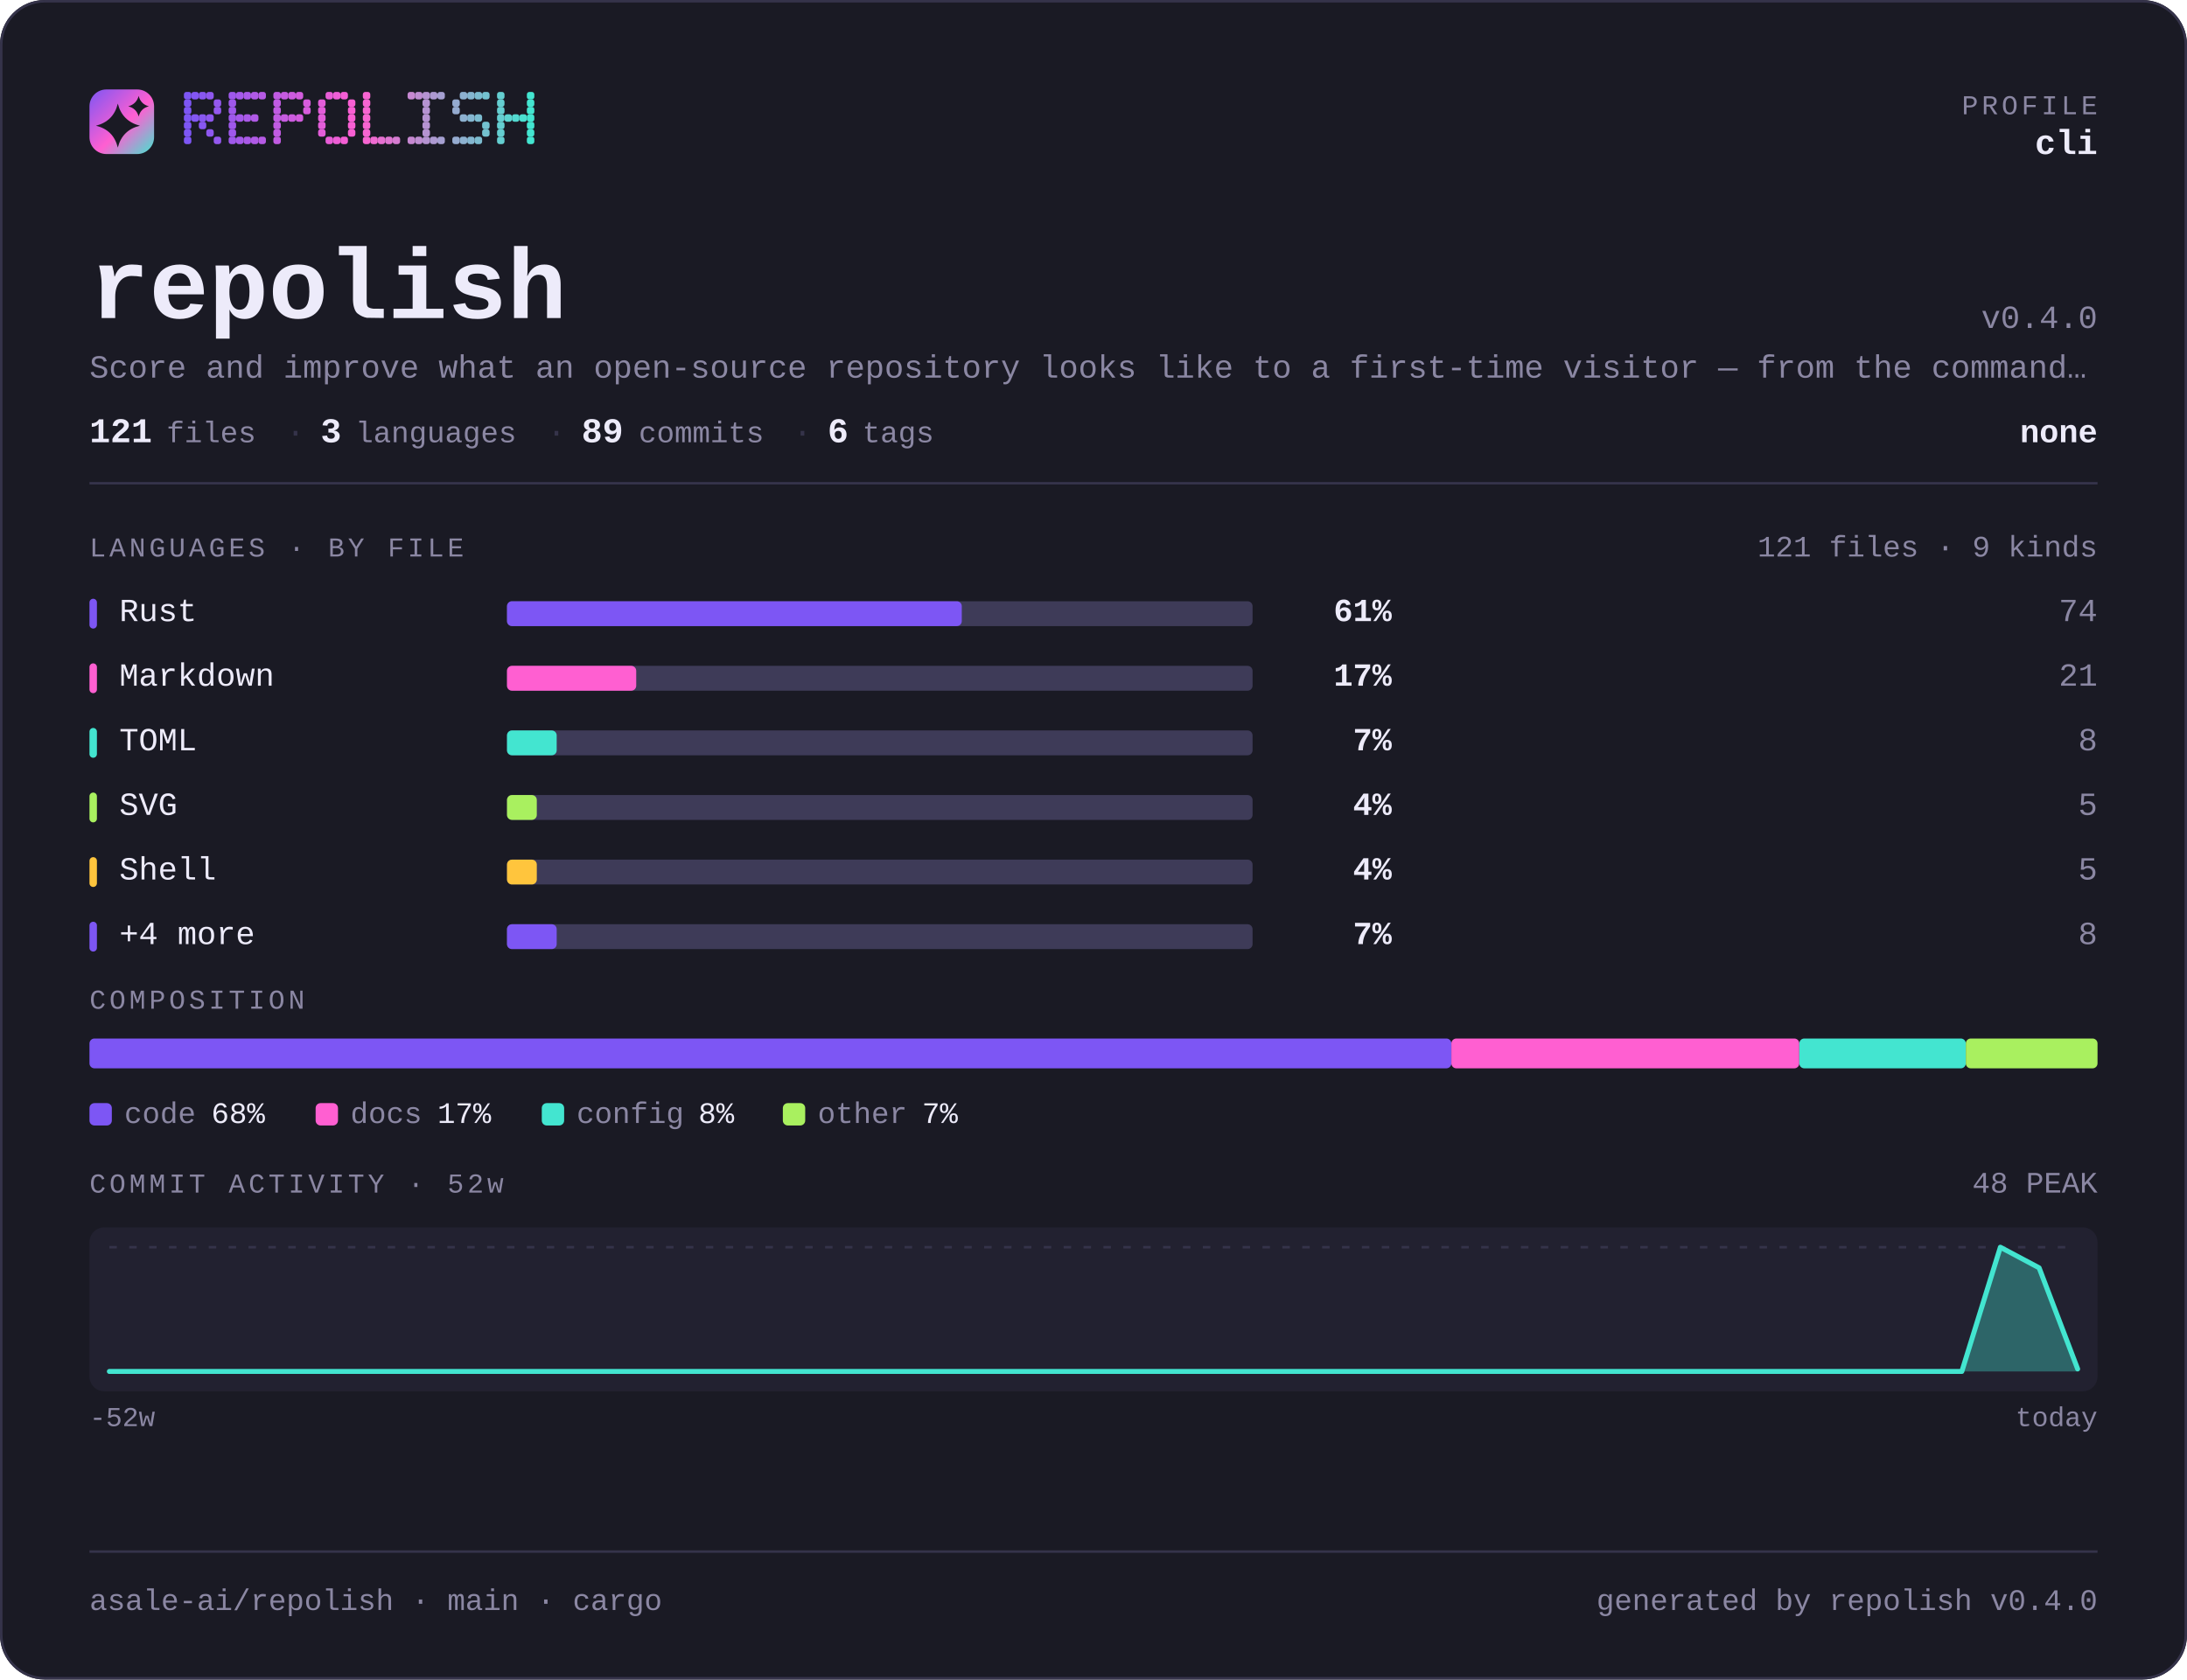
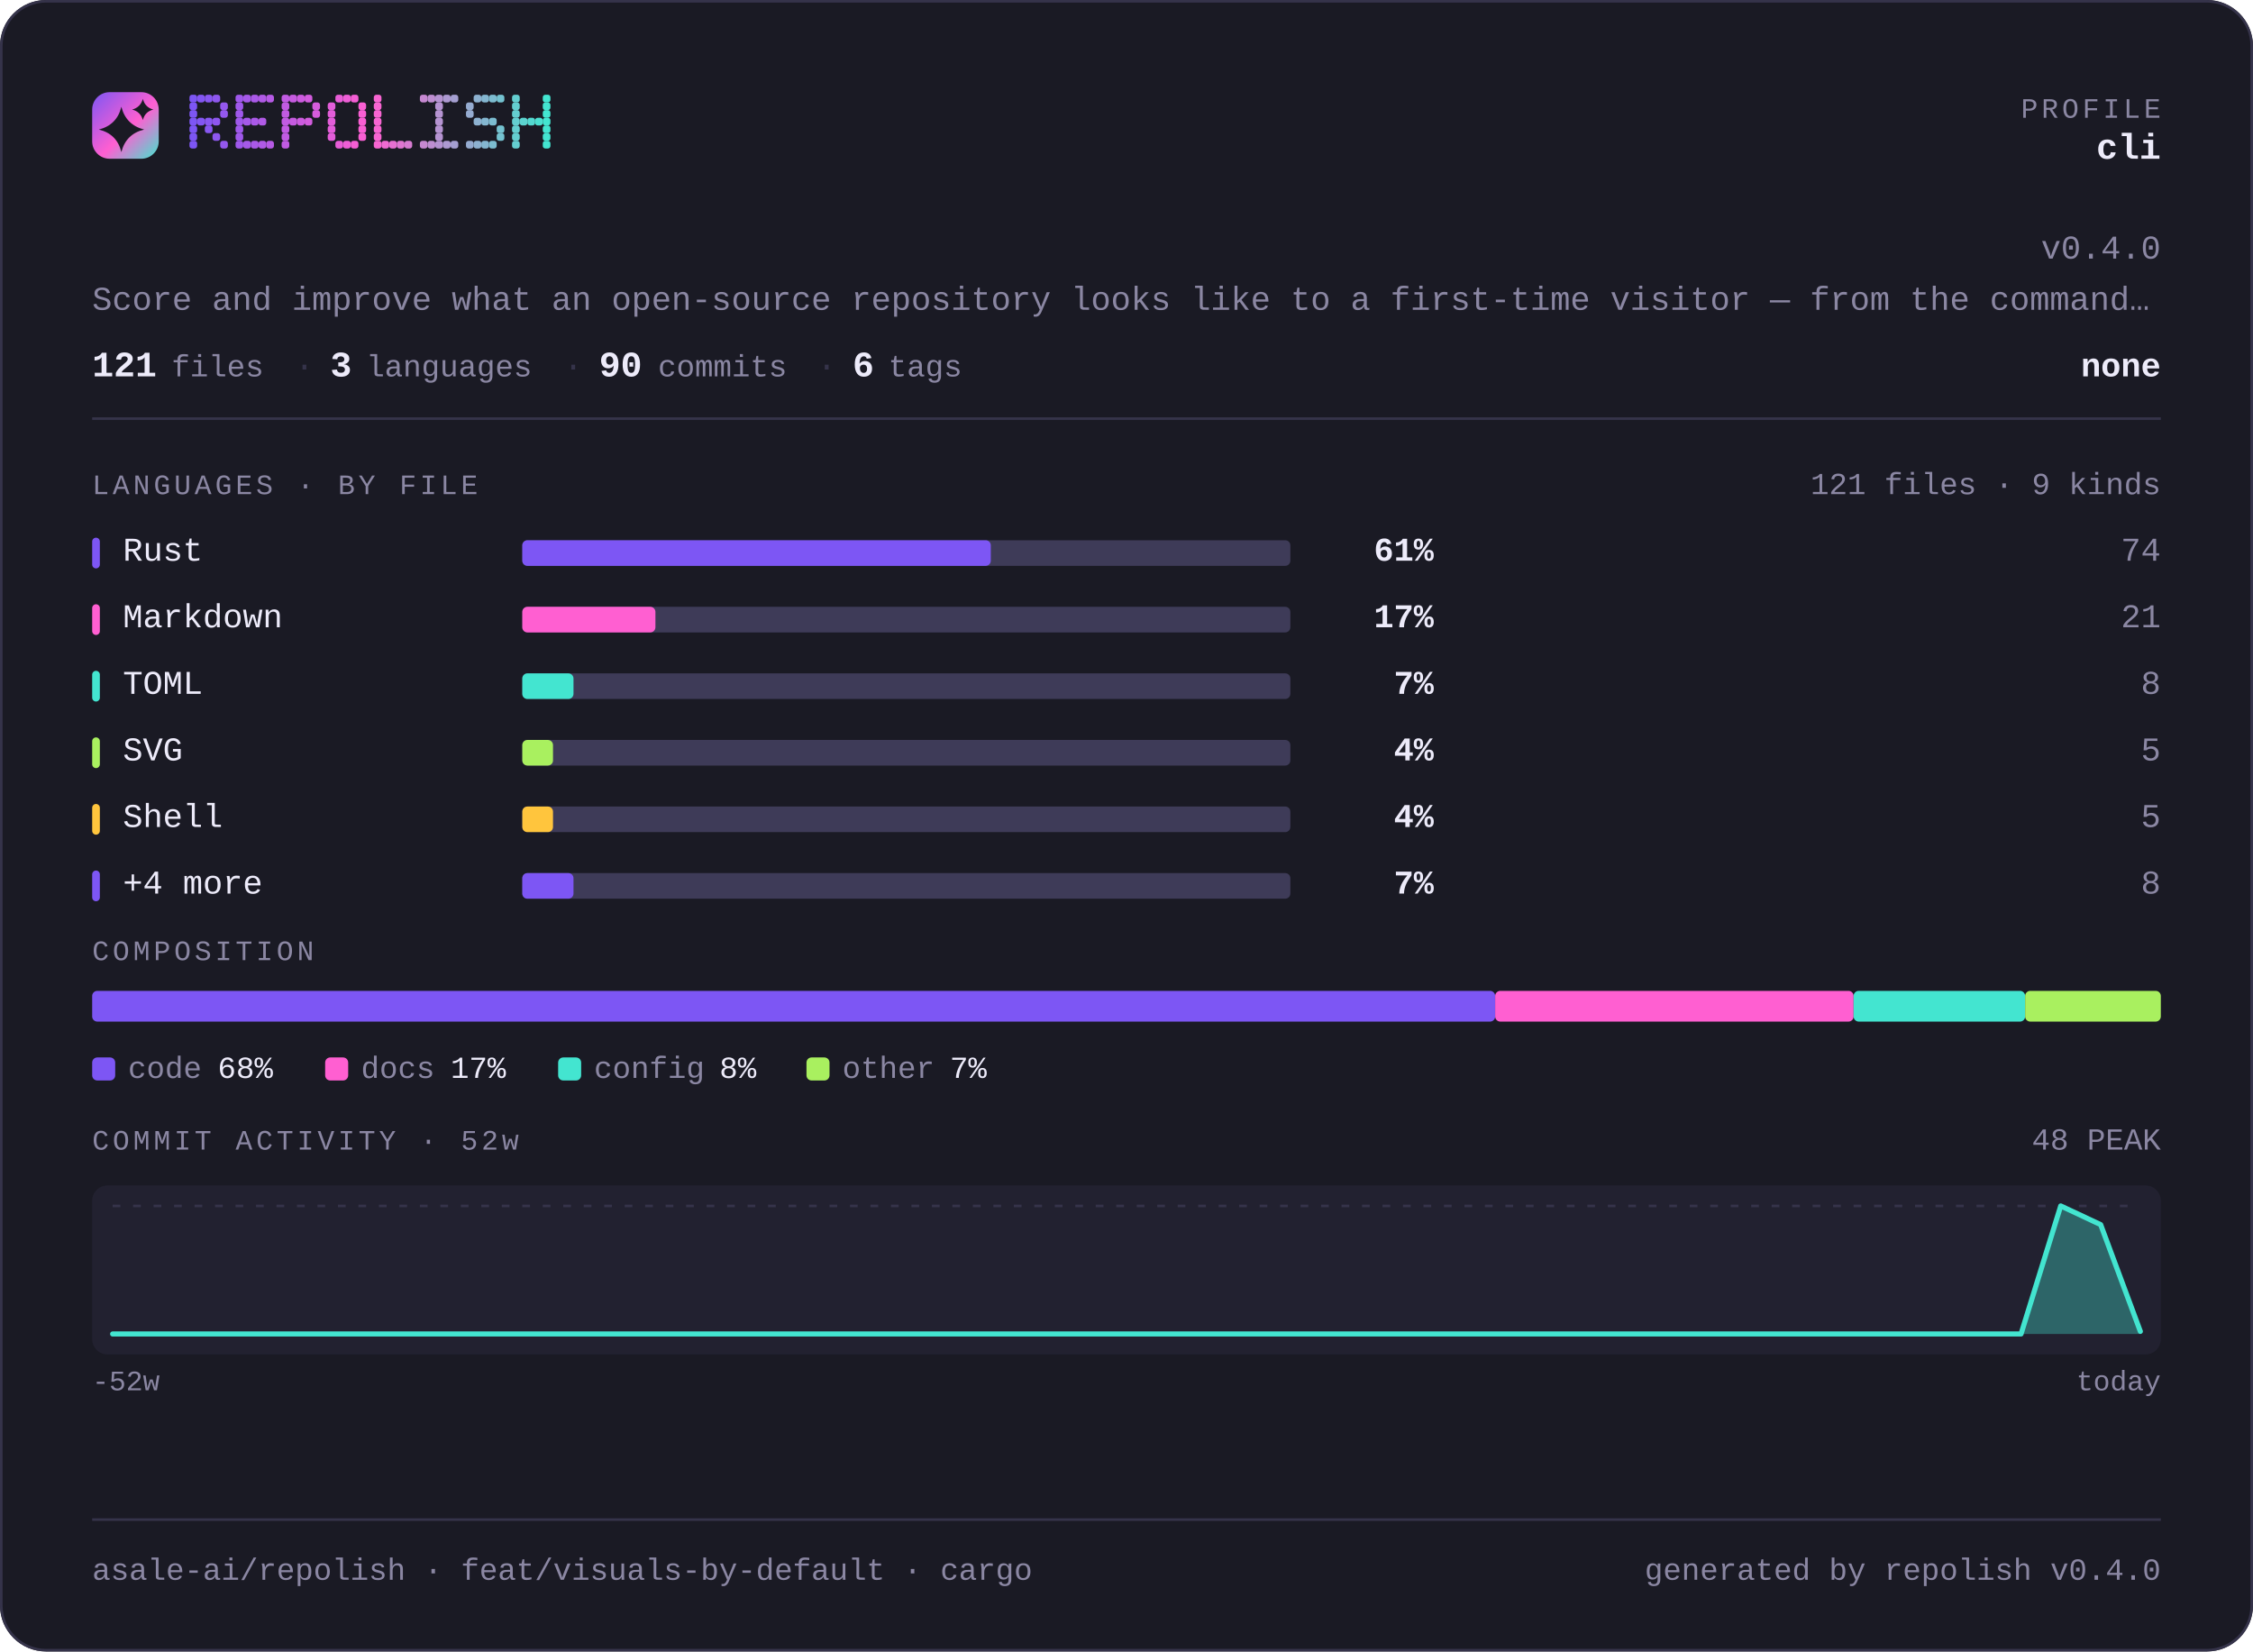
- <svg xmlns="http://www.w3.org/2000/svg" width="880" height="676" viewBox="0 0 880 676" lang="en" role="img" aria-label="asale-ai/repolish — repository overview">
+ <svg xmlns="http://www.w3.org/2000/svg" width="880" height="645" viewBox="0 0 880 645" lang="en" role="img" aria-label="asale-ai/repolish — repository overview">
  <defs>
    <linearGradient id="brand" x1="0" y1="0" x2="1" y2="1">
      <stop offset="0" stop-color="#7d56f4" />
      <stop offset="0.55" stop-color="#ff5fd1" />
      <stop offset="1" stop-color="#43e5d0" />
    </linearGradient>
  </defs>
  <style>
    .t { font-family: ui-monospace, SFMono-Regular, "SF Mono", Menlo, Consolas, "Liberation Mono", "Noto Sans Mono CJK SC", "Noto Sans Mono CJK JP", "Microsoft YaHei", "Hiragino Sans", "Yu Gothic", monospace; }
  </style>
-   <rect x="0" y="0" width="880" height="676" rx="18.0" fill="#1a1a24" />
-   <rect x="0.5" y="0.5" width="879" height="675" rx="17.5" fill="none" stroke="#35334a" />
+   <rect x="0" y="0" width="880" height="645" rx="18.0" fill="#1a1a24" />
+   <rect x="0.5" y="0.5" width="879" height="644" rx="17.5" fill="none" stroke="#35334a" />
  <rect x="36" y="36" width="26" height="26" rx="6.8" fill="url(#brand)" />
  <path d="M47.4 41.7Q49.2 48.8 56.3 50.6Q49.2 52.3 47.4 59.4Q45.7 52.3 38.6 50.6Q45.7 48.8 47.4 41.7Z" fill="#1a1a24" />
  <path d="M55.8 38.6Q56.6 41.9 59.9 42.8Q56.6 43.6 55.8 46.9Q54.9 43.6 51.6 42.8Q54.9 41.9 55.8 38.6Z" fill="#1a1a24" />
  <g fill="#7d56f4">
    <rect x="74" y="37" width="3" height="3" rx="1" />
    <rect x="74" y="40" width="3" height="3" rx="1" />
    <rect x="74" y="43" width="3" height="3" rx="1" />
    <rect x="74" y="46" width="3" height="3" rx="1" />
    <rect x="74" y="49" width="3" height="3" rx="1" />
    <rect x="74" y="52" width="3" height="3" rx="1" />
    <rect x="74" y="55" width="3" height="3" rx="1" />
  </g>
  <g fill="#8356f2">
    <rect x="77" y="37" width="3" height="3" rx="1" />
    <rect x="77" y="46" width="3" height="3" rx="1" />
  </g>
  <g fill="#8857f1">
    <rect x="80" y="37" width="3" height="3" rx="1" />
    <rect x="80" y="46" width="3" height="3" rx="1" />
    <rect x="80" y="49" width="3" height="3" rx="1" />
  </g>
  <g fill="#8e57ef">
    <rect x="83" y="37" width="3" height="3" rx="1" />
    <rect x="83" y="46" width="3" height="3" rx="1" />
    <rect x="83" y="52" width="3" height="3" rx="1" />
  </g>
  <g fill="#9458ee">
    <rect x="86" y="40" width="3" height="3" rx="1" />
    <rect x="86" y="43" width="3" height="3" rx="1" />
    <rect x="86" y="55" width="3" height="3" rx="1" />
  </g>
  <g fill="#9f58eb">
    <rect x="92" y="37" width="3" height="3" rx="1" />
    <rect x="92" y="40" width="3" height="3" rx="1" />
    <rect x="92" y="43" width="3" height="3" rx="1" />
    <rect x="92" y="46" width="3" height="3" rx="1" />
    <rect x="92" y="49" width="3" height="3" rx="1" />
    <rect x="92" y="52" width="3" height="3" rx="1" />
    <rect x="92" y="55" width="3" height="3" rx="1" />
  </g>
  <g fill="#a559e9">
    <rect x="95" y="37" width="3" height="3" rx="1" />
    <rect x="95" y="46" width="3" height="3" rx="1" />
    <rect x="95" y="55" width="3" height="3" rx="1" />
  </g>
  <g fill="#aa59e8">
    <rect x="98" y="37" width="3" height="3" rx="1" />
    <rect x="98" y="46" width="3" height="3" rx="1" />
    <rect x="98" y="55" width="3" height="3" rx="1" />
  </g>
  <g fill="#b05ae6">
    <rect x="101" y="37" width="3" height="3" rx="1" />
    <rect x="101" y="46" width="3" height="3" rx="1" />
    <rect x="101" y="55" width="3" height="3" rx="1" />
  </g>
  <g fill="#b65ae5">
    <rect x="104" y="37" width="3" height="3" rx="1" />
    <rect x="104" y="55" width="3" height="3" rx="1" />
  </g>
  <g fill="#c15be2">
    <rect x="110" y="37" width="3" height="3" rx="1" />
    <rect x="110" y="40" width="3" height="3" rx="1" />
    <rect x="110" y="43" width="3" height="3" rx="1" />
    <rect x="110" y="46" width="3" height="3" rx="1" />
    <rect x="110" y="49" width="3" height="3" rx="1" />
    <rect x="110" y="52" width="3" height="3" rx="1" />
    <rect x="110" y="55" width="3" height="3" rx="1" />
  </g>
  <g fill="#c65be0">
    <rect x="113" y="37" width="3" height="3" rx="1" />
    <rect x="113" y="46" width="3" height="3" rx="1" />
  </g>
  <g fill="#cc5bdf">
    <rect x="116" y="37" width="3" height="3" rx="1" />
    <rect x="116" y="46" width="3" height="3" rx="1" />
  </g>
  <g fill="#d25cdd">
    <rect x="119" y="37" width="3" height="3" rx="1" />
    <rect x="119" y="46" width="3" height="3" rx="1" />
  </g>
  <g fill="#d75cdc">
    <rect x="122" y="40" width="3" height="3" rx="1" />
    <rect x="122" y="43" width="3" height="3" rx="1" />
  </g>
  <g fill="#e35dd9">
    <rect x="128" y="40" width="3" height="3" rx="1" />
    <rect x="128" y="43" width="3" height="3" rx="1" />
    <rect x="128" y="46" width="3" height="3" rx="1" />
    <rect x="128" y="49" width="3" height="3" rx="1" />
    <rect x="128" y="52" width="3" height="3" rx="1" />
  </g>
  <g fill="#e85dd7">
    <rect x="131" y="37" width="3" height="3" rx="1" />
    <rect x="131" y="55" width="3" height="3" rx="1" />
  </g>
  <g fill="#ee5ed6">
    <rect x="134" y="37" width="3" height="3" rx="1" />
    <rect x="134" y="55" width="3" height="3" rx="1" />
  </g>
  <g fill="#f45ed4">
    <rect x="137" y="37" width="3" height="3" rx="1" />
    <rect x="137" y="55" width="3" height="3" rx="1" />
  </g>
  <g fill="#f95fd3">
    <rect x="140" y="40" width="3" height="3" rx="1" />
    <rect x="140" y="43" width="3" height="3" rx="1" />
    <rect x="140" y="46" width="3" height="3" rx="1" />
    <rect x="140" y="49" width="3" height="3" rx="1" />
    <rect x="140" y="52" width="3" height="3" rx="1" />
  </g>
  <g fill="#f765d1">
    <rect x="146" y="37" width="3" height="3" rx="1" />
    <rect x="146" y="40" width="3" height="3" rx="1" />
    <rect x="146" y="43" width="3" height="3" rx="1" />
    <rect x="146" y="46" width="3" height="3" rx="1" />
    <rect x="146" y="49" width="3" height="3" rx="1" />
    <rect x="146" y="52" width="3" height="3" rx="1" />
    <rect x="146" y="55" width="3" height="3" rx="1" />
  </g>
  <g fill="#ef6bd1">
    <rect x="149" y="55" width="3" height="3" rx="1" />
  </g>
  <g fill="#e670d1">
    <rect x="152" y="55" width="3" height="3" rx="1" />
  </g>
  <g fill="#de76d1">
    <rect x="155" y="55" width="3" height="3" rx="1" />
  </g>
  <g fill="#d67cd1">
    <rect x="158" y="55" width="3" height="3" rx="1" />
  </g>
  <g fill="#c688d1">
    <rect x="164" y="37" width="3" height="3" rx="1" />
    <rect x="164" y="55" width="3" height="3" rx="1" />
  </g>
  <g fill="#be8ed1">
    <rect x="167" y="37" width="3" height="3" rx="1" />
    <rect x="167" y="55" width="3" height="3" rx="1" />
  </g>
  <g fill="#b593d1">
    <rect x="170" y="37" width="3" height="3" rx="1" />
    <rect x="170" y="40" width="3" height="3" rx="1" />
    <rect x="170" y="43" width="3" height="3" rx="1" />
    <rect x="170" y="46" width="3" height="3" rx="1" />
    <rect x="170" y="49" width="3" height="3" rx="1" />
    <rect x="170" y="52" width="3" height="3" rx="1" />
    <rect x="170" y="55" width="3" height="3" rx="1" />
  </g>
  <g fill="#ad99d1">
    <rect x="173" y="37" width="3" height="3" rx="1" />
    <rect x="173" y="55" width="3" height="3" rx="1" />
  </g>
  <g fill="#a59fd1">
    <rect x="176" y="37" width="3" height="3" rx="1" />
    <rect x="176" y="55" width="3" height="3" rx="1" />
  </g>
  <g fill="#95abd0">
    <rect x="182" y="40" width="3" height="3" rx="1" />
    <rect x="182" y="43" width="3" height="3" rx="1" />
    <rect x="182" y="55" width="3" height="3" rx="1" />
  </g>
  <g fill="#8db1d0">
    <rect x="185" y="37" width="3" height="3" rx="1" />
    <rect x="185" y="46" width="3" height="3" rx="1" />
    <rect x="185" y="55" width="3" height="3" rx="1" />
  </g>
  <g fill="#84b6d0">
    <rect x="188" y="37" width="3" height="3" rx="1" />
    <rect x="188" y="46" width="3" height="3" rx="1" />
    <rect x="188" y="55" width="3" height="3" rx="1" />
  </g>
  <g fill="#7cbcd0">
    <rect x="191" y="37" width="3" height="3" rx="1" />
    <rect x="191" y="46" width="3" height="3" rx="1" />
    <rect x="191" y="55" width="3" height="3" rx="1" />
  </g>
  <g fill="#74c2d0">
    <rect x="194" y="37" width="3" height="3" rx="1" />
    <rect x="194" y="49" width="3" height="3" rx="1" />
    <rect x="194" y="52" width="3" height="3" rx="1" />
  </g>
  <g fill="#64ced0">
    <rect x="200" y="37" width="3" height="3" rx="1" />
    <rect x="200" y="40" width="3" height="3" rx="1" />
    <rect x="200" y="43" width="3" height="3" rx="1" />
    <rect x="200" y="46" width="3" height="3" rx="1" />
    <rect x="200" y="49" width="3" height="3" rx="1" />
    <rect x="200" y="52" width="3" height="3" rx="1" />
    <rect x="200" y="55" width="3" height="3" rx="1" />
  </g>
  <g fill="#5cd4d0">
    <rect x="203" y="46" width="3" height="3" rx="1" />
  </g>
  <g fill="#53d9d0">
    <rect x="206" y="46" width="3" height="3" rx="1" />
  </g>
  <g fill="#4bdfd0">
    <rect x="209" y="46" width="3" height="3" rx="1" />
  </g>
  <g fill="#43e5d0">
    <rect x="212" y="37" width="3" height="3" rx="1" />
    <rect x="212" y="40" width="3" height="3" rx="1" />
    <rect x="212" y="43" width="3" height="3" rx="1" />
    <rect x="212" y="46" width="3" height="3" rx="1" />
    <rect x="212" y="49" width="3" height="3" rx="1" />
    <rect x="212" y="52" width="3" height="3" rx="1" />
    <rect x="212" y="55" width="3" height="3" rx="1" />
  </g>
  <text class="t" x="844" y="46" font-size="11" fill="#8b87a3" text-anchor="end" letter-spacing="1.4">PROFILE</text>
  <text class="t" x="844" y="62" font-size="14" fill="#edebfa" text-anchor="end" font-weight="700">cli</text>
-   <text class="t" x="36" y="128" font-size="40" fill="#edebfa" text-anchor="start" font-weight="700">repolish</text>
-   <text class="t" x="844" y="132" font-size="13" fill="#8b87a3" text-anchor="end">v0.4.0</text>
-   <text class="t" x="36" y="152" font-size="13" fill="#8b87a3" text-anchor="start">Score and improve what an open-source repository looks like to a first-time visitor — from the command…</text>
-   <text class="t" x="36" y="178" font-size="14" fill="#edebfa" text-anchor="start" font-weight="700">121</text>
-   <text class="t" x="67" y="178" font-size="12" fill="#8b87a3" text-anchor="start">files</text>
-   <text class="t" x="115" y="178" font-size="13" fill="#35334a" text-anchor="start">·</text>
-   <text class="t" x="129" y="178" font-size="14" fill="#edebfa" text-anchor="start" font-weight="700">3</text>
-   <text class="t" x="143" y="178" font-size="12" fill="#8b87a3" text-anchor="start">languages</text>
-   <text class="t" x="220" y="178" font-size="13" fill="#35334a" text-anchor="start">·</text>
-   <text class="t" x="234" y="178" font-size="14" fill="#edebfa" text-anchor="start" font-weight="700">89</text>
-   <text class="t" x="257" y="178" font-size="12" fill="#8b87a3" text-anchor="start">commits</text>
-   <text class="t" x="319" y="178" font-size="13" fill="#35334a" text-anchor="start">·</text>
-   <text class="t" x="333" y="178" font-size="14" fill="#edebfa" text-anchor="start" font-weight="700">6</text>
-   <text class="t" x="347" y="178" font-size="12" fill="#8b87a3" text-anchor="start">tags</text>
-   <text class="t" x="844" y="178" font-size="13" fill="#edebfa" text-anchor="end" font-weight="700">none</text>
-   <rect x="36" y="194" width="808" height="1" fill="#35334a" />
-   <text class="t" x="36" y="224" font-size="11" fill="#8b87a3" text-anchor="start" letter-spacing="1.4">LANGUAGES · BY FILE</text>
-   <text class="t" x="844" y="224" font-size="12" fill="#8b87a3" text-anchor="end">121 files · 9 kinds</text>
-   <rect x="36" y="241" width="3" height="12" rx="1.5" fill="#7d56f4" />
-   <text class="t" x="48" y="250" font-size="13" fill="#edebfa" text-anchor="start">Rust</text>
-   <rect x="204" y="242" width="300" height="10" rx="2.0" fill="#3e3b58" />
-   <rect x="204" y="242" width="183" height="10" rx="2.0" fill="#7d56f4" />
-   <text class="t" x="560" y="250" font-size="13" fill="#edebfa" text-anchor="end" font-weight="700">61%</text>
-   <text class="t" x="844" y="250" font-size="13" fill="#8b87a3" text-anchor="end">74</text>
-   <rect x="36" y="267" width="3" height="12" rx="1.5" fill="#ff5fd1" />
-   <text class="t" x="48" y="276" font-size="13" fill="#edebfa" text-anchor="start">Markdown</text>
-   <rect x="204" y="268" width="300" height="10" rx="2.0" fill="#3e3b58" />
-   <rect x="204" y="268" width="52" height="10" rx="2.0" fill="#ff5fd1" />
-   <text class="t" x="560" y="276" font-size="13" fill="#edebfa" text-anchor="end" font-weight="700">17%</text>
-   <text class="t" x="844" y="276" font-size="13" fill="#8b87a3" text-anchor="end">21</text>
-   <rect x="36" y="293" width="3" height="12" rx="1.5" fill="#43e5d0" />
-   <text class="t" x="48" y="302" font-size="13" fill="#edebfa" text-anchor="start">TOML</text>
-   <rect x="204" y="294" width="300" height="10" rx="2.0" fill="#3e3b58" />
-   <rect x="204" y="294" width="20" height="10" rx="2.0" fill="#43e5d0" />
-   <text class="t" x="560" y="302" font-size="13" fill="#edebfa" text-anchor="end" font-weight="700">7%</text>
-   <text class="t" x="844" y="302" font-size="13" fill="#8b87a3" text-anchor="end">8</text>
-   <rect x="36" y="319" width="3" height="12" rx="1.5" fill="#a9f05f" />
-   <text class="t" x="48" y="328" font-size="13" fill="#edebfa" text-anchor="start">SVG</text>
-   <rect x="204" y="320" width="300" height="10" rx="2.0" fill="#3e3b58" />
-   <rect x="204" y="320" width="12" height="10" rx="2.0" fill="#a9f05f" />
-   <text class="t" x="560" y="328" font-size="13" fill="#edebfa" text-anchor="end" font-weight="700">4%</text>
-   <text class="t" x="844" y="328" font-size="13" fill="#8b87a3" text-anchor="end">5</text>
-   <rect x="36" y="345" width="3" height="12" rx="1.5" fill="#ffc53d" />
-   <text class="t" x="48" y="354" font-size="13" fill="#edebfa" text-anchor="start">Shell</text>
-   <rect x="204" y="346" width="300" height="10" rx="2.0" fill="#3e3b58" />
-   <rect x="204" y="346" width="12" height="10" rx="2.0" fill="#ffc53d" />
-   <text class="t" x="560" y="354" font-size="13" fill="#edebfa" text-anchor="end" font-weight="700">4%</text>
-   <text class="t" x="844" y="354" font-size="13" fill="#8b87a3" text-anchor="end">5</text>
-   <rect x="36" y="371" width="3" height="12" rx="1.5" fill="#7d56f4" />
-   <text class="t" x="48" y="380" font-size="13" fill="#edebfa" text-anchor="start">+4 more</text>
-   <rect x="204" y="372" width="300" height="10" rx="2.0" fill="#3e3b58" />
-   <rect x="204" y="372" width="20" height="10" rx="2.0" fill="#7d56f4" />
-   <text class="t" x="560" y="380" font-size="13" fill="#edebfa" text-anchor="end" font-weight="700">7%</text>
-   <text class="t" x="844" y="380" font-size="13" fill="#8b87a3" text-anchor="end">8</text>
-   <text class="t" x="36" y="406" font-size="11" fill="#8b87a3" text-anchor="start" letter-spacing="1.4">COMPOSITION</text>
-   <rect x="36" y="418" width="548" height="12" rx="2.0" fill="#7d56f4" />
-   <rect x="584" y="418" width="140" height="12" rx="2.0" fill="#ff5fd1" />
-   <rect x="724" y="418" width="67" height="12" rx="2.0" fill="#43e5d0" />
-   <rect x="791" y="418" width="53" height="12" rx="2.0" fill="#a9f05f" />
-   <rect x="36" y="444" width="9" height="9" rx="2.0" fill="#7d56f4" />
-   <text class="t" x="50" y="452" font-size="12" fill="#8b87a3" text-anchor="start">code</text>
-   <text class="t" x="85" y="452" font-size="12" fill="#edebfa" text-anchor="start">68%</text>
-   <rect x="127" y="444" width="9" height="9" rx="2.0" fill="#ff5fd1" />
-   <text class="t" x="141" y="452" font-size="12" fill="#8b87a3" text-anchor="start">docs</text>
-   <text class="t" x="176" y="452" font-size="12" fill="#edebfa" text-anchor="start">17%</text>
-   <rect x="218" y="444" width="9" height="9" rx="2.0" fill="#43e5d0" />
-   <text class="t" x="232" y="452" font-size="12" fill="#8b87a3" text-anchor="start">config</text>
-   <text class="t" x="281" y="452" font-size="12" fill="#edebfa" text-anchor="start">8%</text>
-   <rect x="315" y="444" width="9" height="9" rx="2.0" fill="#a9f05f" />
-   <text class="t" x="329" y="452" font-size="12" fill="#8b87a3" text-anchor="start">other</text>
-   <text class="t" x="371" y="452" font-size="12" fill="#edebfa" text-anchor="start">7%</text>
-   <text class="t" x="36" y="480" font-size="11" fill="#8b87a3" text-anchor="start" letter-spacing="1.4">COMMIT ACTIVITY · 52w</text>
-   <text class="t" x="844" y="480" font-size="12" fill="#8b87a3" text-anchor="end">48 PEAK</text>
-   <rect x="36" y="494" width="808" height="66" rx="6.0" fill="#222130" />
-   <line x1="44" y1="502" x2="836" y2="502" stroke="#35334a" stroke-width="1" stroke-dasharray="3 5" />
-   <path d="M44.0 552.0 L59.5 552.0 L75.1 552.0 L90.6 552.0 L106.1 552.0 L121.6 552.0 L137.2 552.0 L152.7 552.0 L168.2 552.0 L183.8 552.0 L199.3 552.0 L214.8 552.0 L230.4 552.0 L245.9 552.0 L261.4 552.0 L276.9 552.0 L292.5 552.0 L308.0 552.0 L323.5 552.0 L339.1 552.0 L354.6 552.0 L370.1 552.0 L385.6 552.0 L401.2 552.0 L416.7 552.0 L432.2 552.0 L447.8 552.0 L463.3 552.0 L478.8 552.0 L494.4 552.0 L509.9 552.0 L525.4 552.0 L540.9 552.0 L556.5 552.0 L572.0 552.0 L587.5 552.0 L603.1 552.0 L618.6 552.0 L634.1 552.0 L649.6 552.0 L665.2 552.0 L680.7 552.0 L696.2 552.0 L711.8 552.0 L727.3 552.0 L742.8 552.0 L758.4 552.0 L773.9 552.0 L789.4 552.0 L804.9 502.0 L820.5 510.3 L836.0 551.0 L836.0 552 L44 552 Z" fill="#43e5d0" fill-opacity="0.35" />
-   <path d="M44.0 552.0 L59.5 552.0 L75.1 552.0 L90.6 552.0 L106.1 552.0 L121.6 552.0 L137.2 552.0 L152.7 552.0 L168.2 552.0 L183.8 552.0 L199.3 552.0 L214.8 552.0 L230.4 552.0 L245.9 552.0 L261.4 552.0 L276.9 552.0 L292.5 552.0 L308.0 552.0 L323.5 552.0 L339.1 552.0 L354.6 552.0 L370.1 552.0 L385.6 552.0 L401.2 552.0 L416.7 552.0 L432.2 552.0 L447.8 552.0 L463.3 552.0 L478.8 552.0 L494.4 552.0 L509.9 552.0 L525.4 552.0 L540.9 552.0 L556.5 552.0 L572.0 552.0 L587.5 552.0 L603.1 552.0 L618.6 552.0 L634.1 552.0 L649.6 552.0 L665.2 552.0 L680.7 552.0 L696.2 552.0 L711.8 552.0 L727.3 552.0 L742.8 552.0 L758.4 552.0 L773.9 552.0 L789.4 552.0 L804.9 502.0 L820.5 510.3 L836.0 551.0" fill="none" stroke="#43e5d0" stroke-width="2" stroke-linejoin="round" stroke-linecap="round" />
-   <text class="t" x="36" y="574" font-size="11" fill="#8b87a3" text-anchor="start">-52w</text>
-   <text class="t" x="844" y="574" font-size="11" fill="#8b87a3" text-anchor="end">today</text>
-   <rect x="36" y="624" width="808" height="1" fill="#35334a" />
-   <text class="t" x="36" y="648" font-size="12" fill="#8b87a3" text-anchor="start">asale-ai/repolish · main · cargo</text>
-   <text class="t" x="844" y="648" font-size="12" fill="#8b87a3" text-anchor="end">generated by repolish v0.4.0</text>
+   <text class="t" x="844" y="101" font-size="13" fill="#8b87a3" text-anchor="end">v0.4.0</text>
+   <text class="t" x="36" y="121" font-size="13" fill="#8b87a3" text-anchor="start">Score and improve what an open-source repository looks like to a first-time visitor — from the command…</text>
+   <text class="t" x="36" y="147" font-size="14" fill="#edebfa" text-anchor="start" font-weight="700">121</text>
+   <text class="t" x="67" y="147" font-size="12" fill="#8b87a3" text-anchor="start">files</text>
+   <text class="t" x="115" y="147" font-size="13" fill="#35334a" text-anchor="start">·</text>
+   <text class="t" x="129" y="147" font-size="14" fill="#edebfa" text-anchor="start" font-weight="700">3</text>
+   <text class="t" x="143" y="147" font-size="12" fill="#8b87a3" text-anchor="start">languages</text>
+   <text class="t" x="220" y="147" font-size="13" fill="#35334a" text-anchor="start">·</text>
+   <text class="t" x="234" y="147" font-size="14" fill="#edebfa" text-anchor="start" font-weight="700">90</text>
+   <text class="t" x="257" y="147" font-size="12" fill="#8b87a3" text-anchor="start">commits</text>
+   <text class="t" x="319" y="147" font-size="13" fill="#35334a" text-anchor="start">·</text>
+   <text class="t" x="333" y="147" font-size="14" fill="#edebfa" text-anchor="start" font-weight="700">6</text>
+   <text class="t" x="347" y="147" font-size="12" fill="#8b87a3" text-anchor="start">tags</text>
+   <text class="t" x="844" y="147" font-size="13" fill="#edebfa" text-anchor="end" font-weight="700">none</text>
+   <rect x="36" y="163" width="808" height="1" fill="#35334a" />
+   <text class="t" x="36" y="193" font-size="11" fill="#8b87a3" text-anchor="start" letter-spacing="1.4">LANGUAGES · BY FILE</text>
+   <text class="t" x="844" y="193" font-size="12" fill="#8b87a3" text-anchor="end">121 files · 9 kinds</text>
+   <rect x="36" y="210" width="3" height="12" rx="1.5" fill="#7d56f4" />
+   <text class="t" x="48" y="219" font-size="13" fill="#edebfa" text-anchor="start">Rust</text>
+   <rect x="204" y="211" width="300" height="10" rx="2.0" fill="#3e3b58" />
+   <rect x="204" y="211" width="183" height="10" rx="2.0" fill="#7d56f4" />
+   <text class="t" x="560" y="219" font-size="13" fill="#edebfa" text-anchor="end" font-weight="700">61%</text>
+   <text class="t" x="844" y="219" font-size="13" fill="#8b87a3" text-anchor="end">74</text>
+   <rect x="36" y="236" width="3" height="12" rx="1.5" fill="#ff5fd1" />
+   <text class="t" x="48" y="245" font-size="13" fill="#edebfa" text-anchor="start">Markdown</text>
+   <rect x="204" y="237" width="300" height="10" rx="2.0" fill="#3e3b58" />
+   <rect x="204" y="237" width="52" height="10" rx="2.0" fill="#ff5fd1" />
+   <text class="t" x="560" y="245" font-size="13" fill="#edebfa" text-anchor="end" font-weight="700">17%</text>
+   <text class="t" x="844" y="245" font-size="13" fill="#8b87a3" text-anchor="end">21</text>
+   <rect x="36" y="262" width="3" height="12" rx="1.5" fill="#43e5d0" />
+   <text class="t" x="48" y="271" font-size="13" fill="#edebfa" text-anchor="start">TOML</text>
+   <rect x="204" y="263" width="300" height="10" rx="2.0" fill="#3e3b58" />
+   <rect x="204" y="263" width="20" height="10" rx="2.0" fill="#43e5d0" />
+   <text class="t" x="560" y="271" font-size="13" fill="#edebfa" text-anchor="end" font-weight="700">7%</text>
+   <text class="t" x="844" y="271" font-size="13" fill="#8b87a3" text-anchor="end">8</text>
+   <rect x="36" y="288" width="3" height="12" rx="1.5" fill="#a9f05f" />
+   <text class="t" x="48" y="297" font-size="13" fill="#edebfa" text-anchor="start">SVG</text>
+   <rect x="204" y="289" width="300" height="10" rx="2.0" fill="#3e3b58" />
+   <rect x="204" y="289" width="12" height="10" rx="2.0" fill="#a9f05f" />
+   <text class="t" x="560" y="297" font-size="13" fill="#edebfa" text-anchor="end" font-weight="700">4%</text>
+   <text class="t" x="844" y="297" font-size="13" fill="#8b87a3" text-anchor="end">5</text>
+   <rect x="36" y="314" width="3" height="12" rx="1.5" fill="#ffc53d" />
+   <text class="t" x="48" y="323" font-size="13" fill="#edebfa" text-anchor="start">Shell</text>
+   <rect x="204" y="315" width="300" height="10" rx="2.0" fill="#3e3b58" />
+   <rect x="204" y="315" width="12" height="10" rx="2.0" fill="#ffc53d" />
+   <text class="t" x="560" y="323" font-size="13" fill="#edebfa" text-anchor="end" font-weight="700">4%</text>
+   <text class="t" x="844" y="323" font-size="13" fill="#8b87a3" text-anchor="end">5</text>
+   <rect x="36" y="340" width="3" height="12" rx="1.5" fill="#7d56f4" />
+   <text class="t" x="48" y="349" font-size="13" fill="#edebfa" text-anchor="start">+4 more</text>
+   <rect x="204" y="341" width="300" height="10" rx="2.0" fill="#3e3b58" />
+   <rect x="204" y="341" width="20" height="10" rx="2.0" fill="#7d56f4" />
+   <text class="t" x="560" y="349" font-size="13" fill="#edebfa" text-anchor="end" font-weight="700">7%</text>
+   <text class="t" x="844" y="349" font-size="13" fill="#8b87a3" text-anchor="end">8</text>
+   <text class="t" x="36" y="375" font-size="11" fill="#8b87a3" text-anchor="start" letter-spacing="1.4">COMPOSITION</text>
+   <rect x="36" y="387" width="548" height="12" rx="2.0" fill="#7d56f4" />
+   <rect x="584" y="387" width="140" height="12" rx="2.0" fill="#ff5fd1" />
+   <rect x="724" y="387" width="67" height="12" rx="2.0" fill="#43e5d0" />
+   <rect x="791" y="387" width="53" height="12" rx="2.0" fill="#a9f05f" />
+   <rect x="36" y="413" width="9" height="9" rx="2.0" fill="#7d56f4" />
+   <text class="t" x="50" y="421" font-size="12" fill="#8b87a3" text-anchor="start">code</text>
+   <text class="t" x="85" y="421" font-size="12" fill="#edebfa" text-anchor="start">68%</text>
+   <rect x="127" y="413" width="9" height="9" rx="2.0" fill="#ff5fd1" />
+   <text class="t" x="141" y="421" font-size="12" fill="#8b87a3" text-anchor="start">docs</text>
+   <text class="t" x="176" y="421" font-size="12" fill="#edebfa" text-anchor="start">17%</text>
+   <rect x="218" y="413" width="9" height="9" rx="2.0" fill="#43e5d0" />
+   <text class="t" x="232" y="421" font-size="12" fill="#8b87a3" text-anchor="start">config</text>
+   <text class="t" x="281" y="421" font-size="12" fill="#edebfa" text-anchor="start">8%</text>
+   <rect x="315" y="413" width="9" height="9" rx="2.0" fill="#a9f05f" />
+   <text class="t" x="329" y="421" font-size="12" fill="#8b87a3" text-anchor="start">other</text>
+   <text class="t" x="371" y="421" font-size="12" fill="#edebfa" text-anchor="start">7%</text>
+   <text class="t" x="36" y="449" font-size="11" fill="#8b87a3" text-anchor="start" letter-spacing="1.4">COMMIT ACTIVITY · 52w</text>
+   <text class="t" x="844" y="449" font-size="12" fill="#8b87a3" text-anchor="end">48 PEAK</text>
+   <rect x="36" y="463" width="808" height="66" rx="6.0" fill="#222130" />
+   <line x1="44" y1="471" x2="836" y2="471" stroke="#35334a" stroke-width="1" stroke-dasharray="3 5" />
+   <path d="M44.0 521.0 L59.5 521.0 L75.1 521.0 L90.6 521.0 L106.1 521.0 L121.6 521.0 L137.2 521.0 L152.7 521.0 L168.2 521.0 L183.8 521.0 L199.3 521.0 L214.8 521.0 L230.4 521.0 L245.9 521.0 L261.4 521.0 L276.9 521.0 L292.5 521.0 L308.0 521.0 L323.5 521.0 L339.1 521.0 L354.6 521.0 L370.1 521.0 L385.6 521.0 L401.2 521.0 L416.7 521.0 L432.2 521.0 L447.8 521.0 L463.3 521.0 L478.8 521.0 L494.4 521.0 L509.9 521.0 L525.4 521.0 L540.9 521.0 L556.5 521.0 L572.0 521.0 L587.5 521.0 L603.1 521.0 L618.6 521.0 L634.1 521.0 L649.6 521.0 L665.2 521.0 L680.7 521.0 L696.2 521.0 L711.8 521.0 L727.3 521.0 L742.8 521.0 L758.4 521.0 L773.9 521.0 L789.4 521.0 L804.9 471.0 L820.5 478.3 L836.0 520.0 L836.0 521 L44 521 Z" fill="#43e5d0" fill-opacity="0.35" />
+   <path d="M44.0 521.0 L59.5 521.0 L75.1 521.0 L90.6 521.0 L106.1 521.0 L121.6 521.0 L137.2 521.0 L152.7 521.0 L168.2 521.0 L183.8 521.0 L199.3 521.0 L214.8 521.0 L230.4 521.0 L245.9 521.0 L261.4 521.0 L276.9 521.0 L292.5 521.0 L308.0 521.0 L323.5 521.0 L339.1 521.0 L354.6 521.0 L370.1 521.0 L385.6 521.0 L401.2 521.0 L416.7 521.0 L432.2 521.0 L447.8 521.0 L463.3 521.0 L478.8 521.0 L494.4 521.0 L509.9 521.0 L525.4 521.0 L540.9 521.0 L556.5 521.0 L572.0 521.0 L587.5 521.0 L603.1 521.0 L618.6 521.0 L634.1 521.0 L649.6 521.0 L665.2 521.0 L680.7 521.0 L696.2 521.0 L711.8 521.0 L727.3 521.0 L742.8 521.0 L758.4 521.0 L773.9 521.0 L789.4 521.0 L804.9 471.0 L820.5 478.3 L836.0 520.0" fill="none" stroke="#43e5d0" stroke-width="2" stroke-linejoin="round" stroke-linecap="round" />
+   <text class="t" x="36" y="543" font-size="11" fill="#8b87a3" text-anchor="start">-52w</text>
+   <text class="t" x="844" y="543" font-size="11" fill="#8b87a3" text-anchor="end">today</text>
+   <rect x="36" y="593" width="808" height="1" fill="#35334a" />
+   <text class="t" x="36" y="617" font-size="12" fill="#8b87a3" text-anchor="start">asale-ai/repolish · feat/visuals-by-default · cargo</text>
+   <text class="t" x="844" y="617" font-size="12" fill="#8b87a3" text-anchor="end">generated by repolish v0.4.0</text>
</svg>
